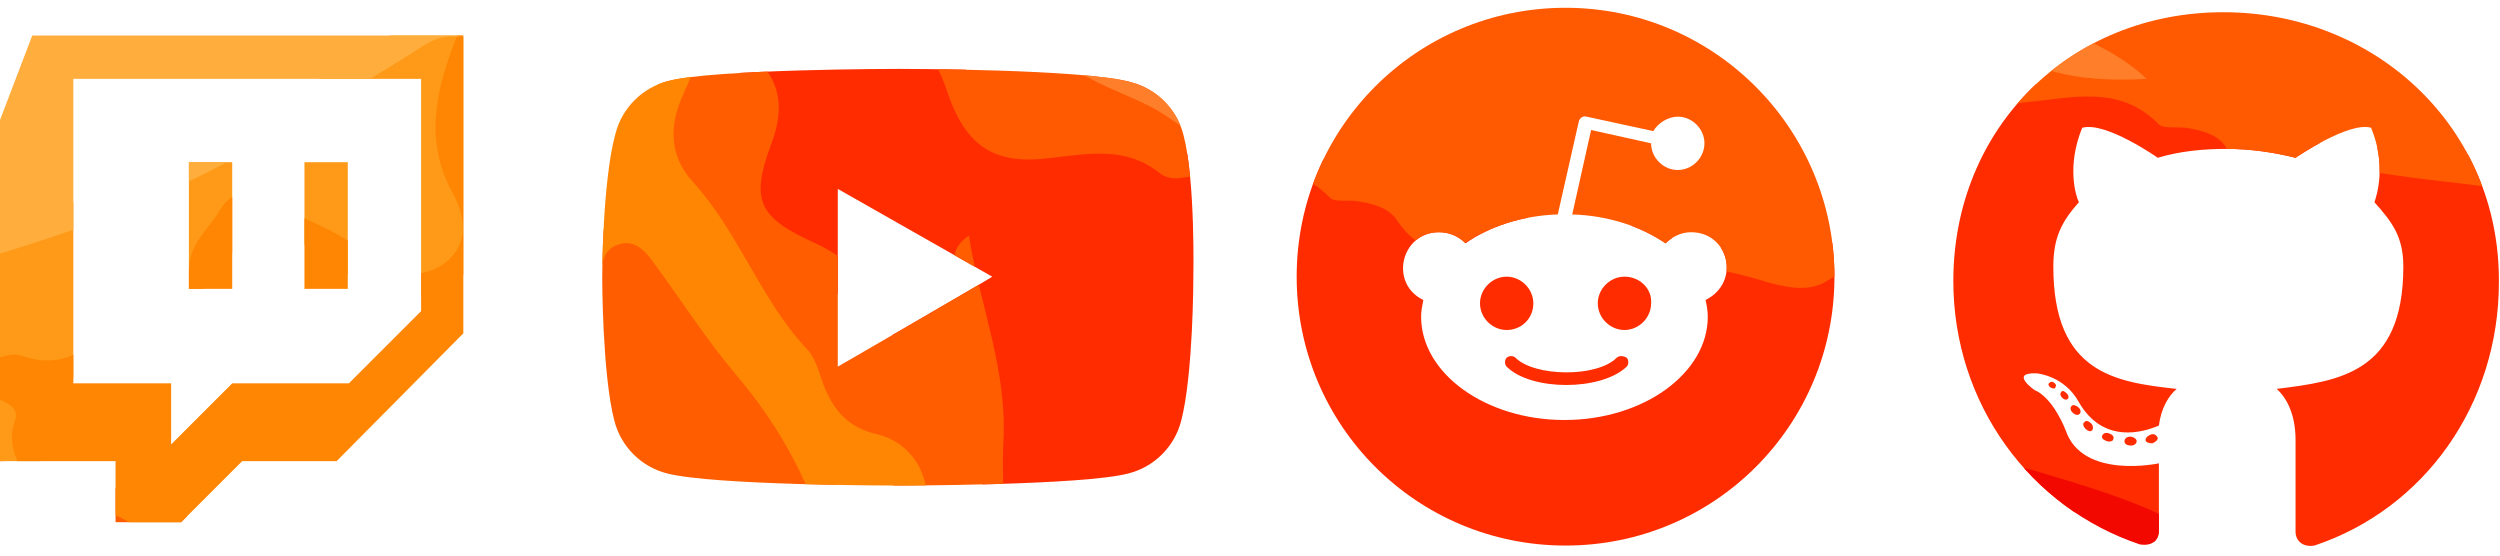
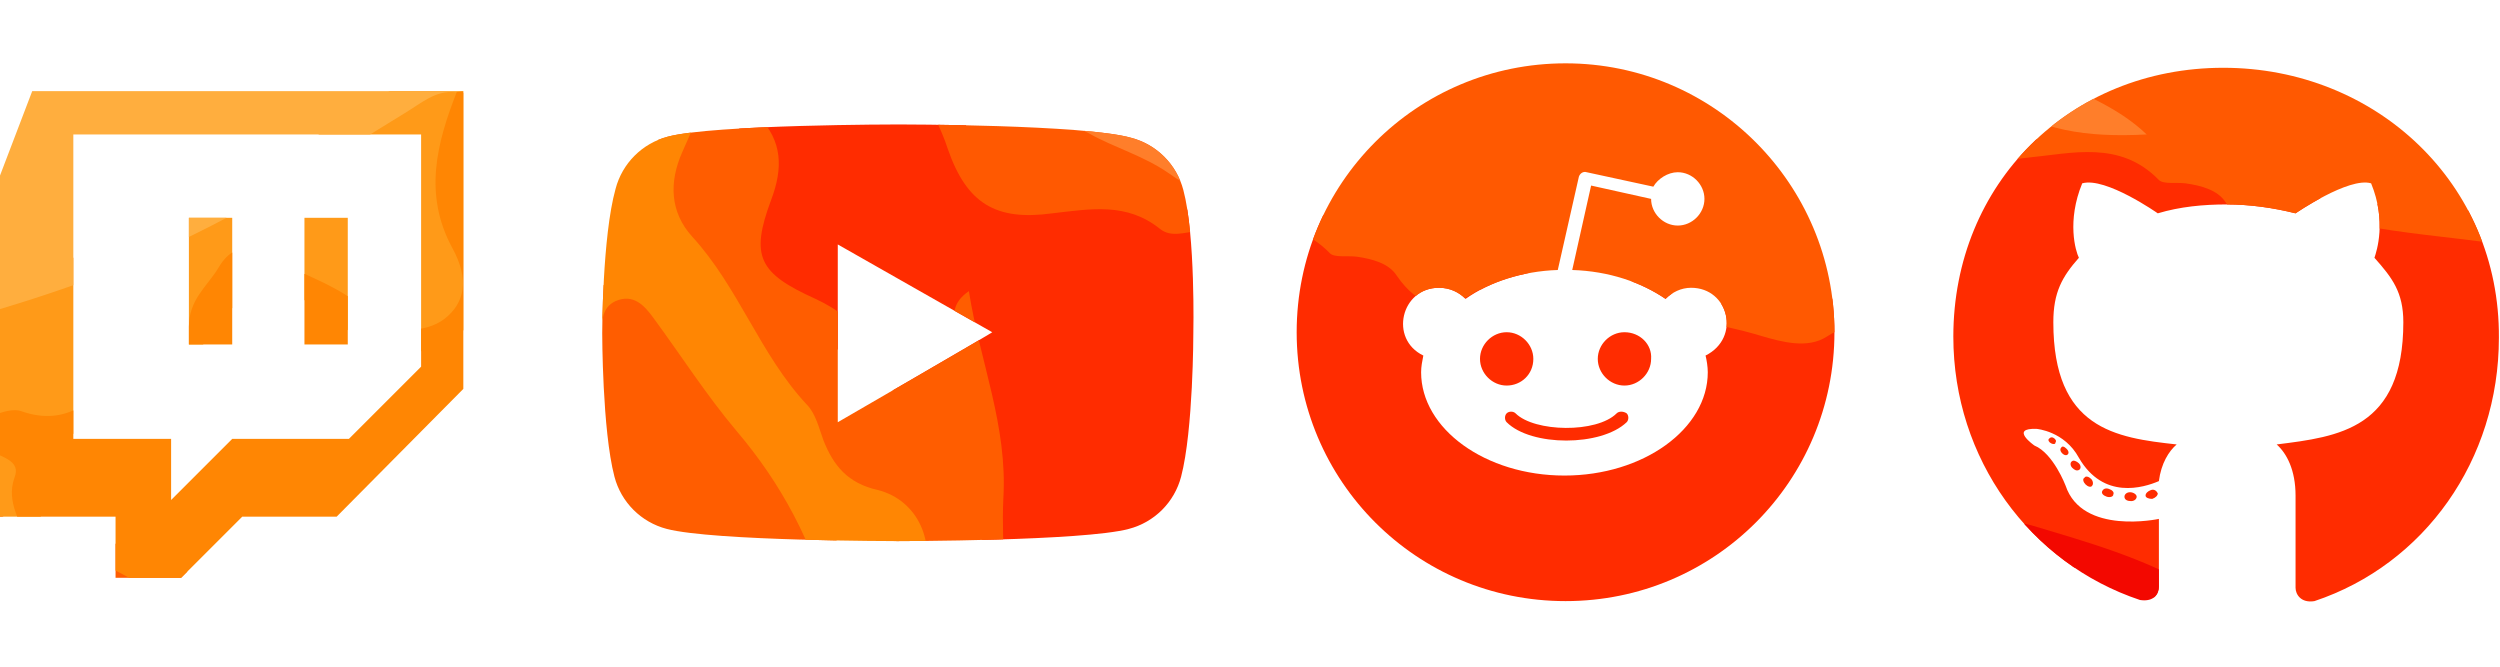
- <svg xmlns="http://www.w3.org/2000/svg" xmlns:xlink="http://www.w3.org/1999/xlink" version="1.1" id="social" height="50" width="225" x="0px" y="0px" viewBox="0 0 225 50" style="enable-background:new 0 0 225 50;" xml:space="preserve">
+ <svg xmlns="http://www.w3.org/2000/svg" xmlns:xlink="http://www.w3.org/1999/xlink" version="1.1" id="social" x="0px" y="0px" height="60" width="225" viewBox="0 -5 225 60" style="enable-background:new 0 0 225 50;" xml:space="preserve">
  <style type="text/css">
	.st0{clip-path:url(#SVGID_2_);}
	.st1{fill:#AAAAAA;}
	.st2{fill:#570000;}
	.st3{fill:#FF2C00;}
	.st4{fill:#FF5901;}
	.st5{fill:#FF5D00;}
	.st6{fill:#FF7E2A;}
	.st7{fill:#F30800;}
	.st8{fill:#FF8603;}
	.st9{clip-path:url(#SVGID_4_);}
	.st10{fill:#F22501;}
	.st11{fill:#FF9A18;}
	.st12{fill:#FF6B00;}
	.st13{fill:#FFAE3E;}
	.st14{clip-path:url(#SVGID_6_);}
	.st15{fill:#DA0000;}
	.st16{clip-path:url(#SVGID_8_);}
	.st17{fill:#FE3C25;}

+ 	.btn {
+ 		transition: 0.5s all;
+ 	}
+ 
	.btn:hover {
+ 		transform: translateY(-3px);
		opacity: 0.8;
	}
+ 
+ 	/*.btn:active {
+ 		transform-origin: center;
+ 		transform: scale(0.975);
+ 	}*/
</style>
  <g id="_x31_">
-     <a xlink:href="https://youtube.com/hitthemoney">
+     <a rel="noreferrer" target="_blank" xlink:href="https://youtube.com/hitthemoney">
      <g class="btn" id="yt">
        <g>
          <g>
            <defs>
              <path id="SVGID_1_" d="M106.5,12.1c-0.6-2.3-2.4-4.1-4.7-4.7c-4.2-1.2-20.9-1.2-20.9-1.2s-16.7,0-20.8,1.1        C57.8,7.9,56,9.7,55.4,12c-1.2,4.3-1.2,13-1.2,13s0,8.7,1.1,12.9c0.6,2.3,2.4,4.1,4.7,4.7c4.2,1.1,20.8,1.1,20.8,1.1        s16.7,0,20.8-1.1c2.3-0.6,4.1-2.4,4.7-4.7c1.1-4.2,1.1-12.9,1.1-12.9S107.6,16.2,106.5,12.1z M75.4,33V17l13.9,7.9        C89.4,24.9,75.4,33,75.4,33z" />
            </defs>
            <clipPath id="SVGID_2_">
              <use xlink:href="#SVGID_1_" style="overflow:visible;" />
            </clipPath>
            <g class="st0">
              <path class="st1" d="M-505.6,1197.3c0-2.3,0-4.6,0-6.8c0-583.9,0-1167.8,0.1-1751.7c0-1.5-1.2-3.5,1-4.6        c0.6,2.3,0.3,4.7,0.3,7.1c0,582.4,0,1164.7,0,1747.1c0,7.9,0,7.9,8.1,7.9" />
              <path class="st2" d="M122.9-5.9c-8,0.2-16.2-0.2-24.2,0.5c-3.9,0.3-7.6,1.8-11.5,1.6c-1.2-0.1-2.4-0.3-3.6-0.3        c-9.6,1.9-19.4,0.4-29,2.7c-0.6,0.2-1.3,0.2-1.9,0.1" />
              <path class="st3" d="M97.5,87.3c-0.9-0.7-1.9-1.2-2.9-1.6c-0.8-0.4-1.8-0.2-2.5-0.9l0,0c-4.8-3-9.9-5.4-15.3-7        c-0.7-0.3-1.4-0.7-2.1-1c-3.4-1.7-7.1-2.5-10.4-4.2c-1.5-0.8-3.7-0.8-4-3.1c1.6-2.5,4.3-2.6,6.3-1.6        c5.5,2.5,11.9,2.9,16.7,7.2c2.1,1.9,5.1,1.5,7.8,2c1.6,0.3,2.4-1,2.6-2.5c0.2-1.6,0.1-3.2-1-4.4C87.1,64,88.2,56.5,88.4,49        c0.2-6.9-0.4-13.8-1.6-20.6c-5.8,2.8-7,2.6-11.3-1.8c-0.8-0.9-1.8-1.6-2.8-2.2c-6.3-3.6-6.8-4.9-5.5-12.4        c0.8-4.6-2.6-8.2-2.8-12.6c-0.1-1.5-3.2-1.3-5.1-1.3c-2,0-4.2,0.4-5.2-2.1c1.4-0.9,2.9-0.7,4.4-0.8c8.4-0.3,17-0.7,25.6-1.1        c0.3,0.4,0.5,0.9,0.6,1.4C83.3,1.2,86.6,5.6,89.1,10c1.3,2.3,4.1,2.2,6.5,1.7c3.1-0.7,6.1-0.5,8.8,1.3c2,1.3,4.3,0.9,6.5,0.9        c3.9-0.1,7.9-0.3,11.4,1.7" />
              <path class="st3" d="M102.3,88.9" />
              <path class="st4" d="M125.7,19.8c-0.7-1.1-2.2-1.5-3.6-1.7c-0.8-0.1-2,0.1-2.4-0.3c-3.5-3.6-7.8-2.4-11.9-2        c-1.2,0.1-2.4,0.6-3.4-0.2c-3-2.4-6.2-1.8-9.7-1.4c-5.1,0.7-7.7-0.9-9.4-5.8c-1.2-3.8-4.2-7.1-3-11.6c0.2-0.9,0.5-1.6,1.5-1.8        c3.5,0.6,5.2,3.7,7.8,5.5c6,4,13.3,5.9,18.1,10.4c-1.9-0.6-3.6-2.6-5.6-4.4c-1.1-1-1.8-2.1-1.4-3.6c0.5-1.8,2-2.2,3.6-2.2        c1.7,0,3.9,0.1,3.8-2.2c0-2.8-2.6-2-4.3-2.2c-2.6-0.4-5.5,0.7-7.6-1.8C98-6,98-6.4,98.3-6.8c9.9-1.4,20-1,29.9-2.1" />
              <path class="st5" d="M40.5,48c1.2-1.7,2.9-2.9,4.8-3.6c3.1-1.1,4.8-3.2,4.5-6.5c-0.4-4.9,1.7-9.3,2.5-13.9        c0.7-4.4,5.5-5.4,8.4-1.6c6.1,8.2,13.5,15.7,16.3,26.1c0.6,2.1,0.7,2.1,3.4,4.7c0-2.6-0.3-4.9,0.2-7.2        c0.4-1.6-0.3-3.4-1.8-3.9c-7.2-2.5-8-10.1-12.2-14.9c-1.2-1.4-1.7-3.3-3-4.7c-4.3-5-7.2-10.4-3.1-17.7        c-6.7,1.5-10.4-3-14.9-5.4c-0.4-0.4-0.7-0.8-0.9-1.3c-0.1-0.6,0.2-1,0.6-1.3c2.7-0.5,5.4,0.5,8-0.6C53.5-4,53.7-4.1,53.9-4        c3.7,0,7.5,0,11.2,0c3.9,0.1,4.5,0.7,2.7,4c-1.2,2.1-1.1,3.7,0.5,5.5c2.1,2.2,2.2,4.6,1.1,7.5c-1.9,5.1-1.1,6.6,4,8.9        c1.9,0.9,3.5,2,4.5,4c0.9,1.8,2.1,2.4,4.1,1.9c1.9-0.5,3.5-1.1,3.8-3.4c0.1-1-0.2-2.1,1.4-3.2c1,6.4,3.5,12.1,3.1,18.7        c-0.2,4.3,0.4,8.7,0.4,13.1c0,1,0.3,2.1,0,3c-1.4,4.6,0.5,8.4,3.3,11.7c2.5,3,2.2,6.3,1.9,9.6c-0.2,2.4-2.2,3.6-4.5,2.7        c-4.1-1.7-8.7-1.5-12.5-5c-2.7-2.4-7.2-2.6-10.8-4.2c-2.6-1.1-5.1-1.7-7.9-1.5c-3.2,1.5-5.3-1-7.7-2.1        c-5.9-3.8-12.4-6-18.9-8.5" />
              <path class="st6" d="M98.1-6c3.9,0,7.8-0.1,11.7,0.1c3.5,0.2,4.3,1.6,3.3,5c-1.6,5.1-1.6,5.1-8.9,3.8        c2.5,6.1,9.5,6.1,14.3,10.7c-5.5,0.3-9.7-0.4-13.3-3C102.9,9,100.3,8.3,98,7C92.4,4.1,86.4,1.4,83.6-5c0.1-0.3,0.3-0.7,0.4-1        c0.9-0.1,1.9-0.1,2.8-0.2C90.6-6.7,94.4-6.8,98.1-6z" />
              <path class="st3" d="M50.4-4.1c1,0,2,0.1,3,0.2c-2.6,1.5-5.6,0.7-8.4,1.1c-1,0.9-1.9,1.9-3.2,2.2" />
              <path class="st3" d="M98.2-6.8c0,0.3-0.1,0.5-0.1,0.8c-3.7,0.3-7.5,0.5-11.2-0.1" />
              <path class="st7" d="M105.4,88.9c0.2,0.7,0.4,1.5,0.6,2.2" />
              <path class="st7" d="M126.1,88.8" />
              <path class="st7" d="M126.7,92.5" />
              <path class="st7" d="M98.1,86.9" />
              <path class="st8" d="M33.3,23.3c1.8,1.8,4.9,1.7,6.6,0.4c1.8-1.4,2.3-3.5,0.7-6.4c-2.6-4.8-1.4-9.4,0.4-14        c0.4-2.9,2.7-3.9,4.9-5c3.3-0.8,5.2,1.9,7.7,3.2c2.1,1,3.9,3.1,5.8-0.5c0.7-1.3,2.2-0.2,3.2,0.4c1,0.5,1.3,1.5,0.8,2.6        c-0.6,1.6-1.3,3.1-2,4.7c-1.2,2.7-1.1,5.4,0.9,7.6c4.2,4.6,6.1,10.6,10.3,15.1c0.8,0.8,1.1,2.1,1.5,3.2        c0.9,2.3,2.2,3.9,4.9,4.5c3.6,0.9,5.4,4.8,3.9,8.5c-0.6,1.7-0.8,2.7,0.5,4c1.4,1.3,1.7,3.1,0.3,4.5c-1.7,1.7-3.4,0.9-5-0.4        c-1.8-1.6-3.4-3.4-4-5.8c-1.5-6-4.4-11.4-8.4-16.1c-2.7-3.2-5-6.8-7.5-10.2c-0.8-1.1-1.8-2.2-3.4-1.5        c-1.3,0.6-1.2,1.9-1.3,3.1c-0.6,5.4-2.7,10.5-2.3,16c0.2,2.2-1.4,3.8-3.5,4.5c-3.3,1.1-6,2.6-7.3,6.3c-1.1,3-5.5,4.3-8.8,3.4" />
              <path class="st8" d="M42.1-2.8c1,0,1.9,0,2.9,0" />
            </g>
          </g>
        </g>
      </g>
    </a>
-     <a xlink:href="https://twitch.tv/hitthemoney">
+     <a rel="noreferrer" target="_blank" xlink:href="https://twitch.tv/hitthemoney">
      <g class="btn" id="twitch">
        <g>
          <g>
            <defs>
              <path id="SVGID_3_" d="M2.9,3.2L0,10.8v30.7h10.4V47h5.9l5.5-5.5h8.5L41.7,30V3.2H2.9z M37.9,28l-6.5,6.5H20.9L15.4,40v-5.5        H6.6V7.1h31.3C37.9,7.1,37.9,28,37.9,28z M31.3,14.6V26h-3.9V14.6H31.3z M20.9,14.6V26H17V14.6H20.9z" />
            </defs>
            <clipPath id="SVGID_4_">
              <use xlink:href="#SVGID_3_" style="overflow:visible;" />
            </clipPath>
            <g class="st9">
              <path class="st1" d="M-505.6,1197.3c0-2.3,0-4.6,0-6.8c0-583.9,0-1167.8,0.1-1751.7c0-1.5-1.2-3.5,1-4.6        c0.6,2.3,0.3,4.7,0.3,7.1c0,582.4,0,1164.7,0,1747.1c0,7.9,0,7.9,8.1,7.9" />
              <path class="st10" d="M-31.9,34.8" />
              <path class="st10" d="M-10.7,38.5c3.1,2.4,6.9,3.1,10.3,4.8c1.7,0.8,3.6,1.3,2.7,3.9c-1.6,0.5-3-0.3-4.4-0.8" />
              <path class="st10" d="M-20.1,34" />
              <path class="st10" d="M-25.7,32" />
              <path class="st5" d="M45.6-0.8c-0.4-0.3-0.7-0.7-0.9-1.2c-0.1-0.6,0.2-1,0.6-1.3" />
              <path class="st5" d="M60.2,69.5c-3.2,1.5-5.3-1-7.7-2.1c-5.9-3.8-12.4-6-18.9-8.5c-10.1-4-20.3-7.8-30.5-11.6H2.7l-0.4-0.1        c-2.9-2.9-6.9-3.6-10.5-5.1c-1.4-0.6-2.9-0.8-3.8-2.2c2.5-4.6,5.6,0,8.4-0.5c0.5,0,1,0.1,1.4,0.2c0.9,0.3,1.5,1.1,2.2,1.7        C1,42,2.1,42,3.2,42c8.7,1.6,16.5,5.9,24.6,9.1c6.8,2.7,8.5,2.6,12.6-3.2c1.2-1.7,2.9-2.9,4.8-3.6c3.1-1.1,4.8-3.2,4.5-6.5" />
              <path class="st11" d="M-36.2-0.8c6.2-0.5,12.5,0.3,18.8-0.4c1.2-0.3,2.3-0.1,3.4-0.2c2.4-0.2,4.9,0.5,7.3-0.5        c0.5,0,0.9,0,1.4-0.1c4.7-1.1,9.4-0.2,14.1-0.5C10.7-1,10.7,0,8.6,0.8C6.2,1.7,3.6,1.4,1,1.4c-4.3,0-8.4,0.7-12.3,2.6        c-1.8,1.1-2,1.7-0.6,3.4c4.2,5.4,3.2,9.2-3.1,12.4c-0.3,0.2-0.6,0.2-0.9,0.4c-1.3,0.9-3.7,1.4-3,3.4c0.6,1.6,2.7,0.9,4.2,0.6        c9.2-2,18.3-4.5,27-8.3c7.9-3.5,15.2-8.1,22.6-12.6c2-1.2,3.9-2.2,6.1-0.8c1,0.9,1.2,2,1.1,3.2c-0.6,4.4-0.4,8.6,1.3,12.9        c1,2.5-0.2,5.1-2.4,6.7c-2.6,1.9-5.4,1.7-8.2,0.4c-1.5-0.7-2.6-2.1-4.1-3c-5.2-2.9-6.1-2.4-9.7,2.4c-3,4-7.6,6.8-12.1,8.8        C4,35.2,3,36.2,3.5,39.2c0.3,1.6,0.5,3.4-1.2,4.6c-1-0.3-2.1-0.7-3.1-1c-0.9-0.3-1.4-1-1.9-1.8h-0.2c-0.4-0.3-1.1-0.4-1.3-0.8        c-5.3-8.6-16-5.4-23.1-10.4c-2.7-1.9-7.5,0.1-11.3,0" />
              <path class="st10" d="M-14.1-1.8c0,0.2,0,0.4,0,0.6c-1,0.1-2,0.3-3,0.4c-0.3,0.1-0.7,0.4-1,0.4" />
              <path class="st12" d="M-31.3,32.5" />
              <path class="st12" d="M-37.5,28.6" />
              <path class="st12" d="M-17.1-0.8c-1.7,1.1-3.6,1-5.4,0.9" />
              <path class="st8" d="M48.5,45.8c-3.3,1.1-6,2.6-7.3,6.3c-1.1,3-5.5,4.3-8.8,3.4c-1.3-0.4-2.6-0.9-3.8-1.5        c-5.9-2.8-12.3-4.4-18.1-7.6C8,45,4.8,45.5,2.3,43.9c-0.3-2-1.8-3.6-1-5.9c0.6-1.5-1-1.8-2.1-2.4c-0.8-0.4-1.5-0.9-1.2-1.9        c0.3-0.9,1.1-1.3,1.9-1.5c0.6-0.2,1.4-0.4,2-0.2c4.2,1.5,6.7-1.1,9.1-3.8c0.3-0.4,0.6-0.8,0.8-1.3c1.2-2.2,5.1,0.9,5.2-2.5        c0-2.4,1.6-3.6,2.6-5.2c1.2-2.1,2.6-2.2,4.6-1.1c3.1,1.7,6.5,2.6,9.2,5.2c1.8,1.8,4.9,1.7,6.6,0.4c1.8-1.4,2.3-3.5,0.7-6.4        c-2.6-4.8-1.4-9.4,0.4-14c0.4-2.9,2.7-3.9,4.9-5" />
              <path class="st8" d="M52,41.2" />
              <path class="st13" d="M45.9-1.7c-0.6,2.7-1.7,4.8-4.9,5c-1.8-0.2-3.1,1-4.6,1.9c-9.1,5.6-18.2,11.3-28.5,15        c-7.4,2.7-15,4.7-22.7,6.6c-0.1,0-0.3,0.1-0.5,0.1c-3.2,0.4-7.5,0.8-8.8-2c-1.2-2.8,3.4-3.8,5.3-5.8c1-1,2.7-1.3,4.1-2        c4.4-2.4,4.5-5.4,0.5-8.4c-0.4-0.3-0.9-0.5-1.3-0.9c-1-1-2.6-1.9-2.1-3.7c0.5-1.6,2.1-1.4,3.3-1.9c6.7-3,13.8-3.1,20.9-3.1        c1.4,0,2.7-0.2,3.9-0.9c10.6-0.3,21.1-0.6,31.7-1C43-2,44.3-2.9,45.1-1.9C45.3-1.9,45.6-1.8,45.9-1.7z" />
              <path class="st8" d="M45-1.9c-1,0-2-0.1-2.9-0.9c1,0,1.9,0,2.9,0C45-2.5,45-2.2,45-1.9z" />
            </g>
          </g>
        </g>
      </g>
    </a>
-     <a xlink:href="https://reddit.com/u/hitthemoney">
+     <a rel="noreferrer" target="_blank" xlink:href="https://reddit.com/u/hitthemoney">
      <g class="btn" id="reddit">
        <g>
          <g>
            <defs>
              <path id="SVGID_5_" d="M135.6,29.7c-1.3,0-2.4-1.1-2.4-2.4s1.1-2.4,2.4-2.4c1.3,0,2.4,1.1,2.4,2.4        C138,28.7,136.9,29.7,135.6,29.7z M165.1,24.9c0,13.4-10.8,24.2-24.2,24.2s-24.2-10.8-24.2-24.2s10.8-24.2,24.2-24.2        S165.1,11.6,165.1,24.9z M152.2,20.9c-0.9,0-1.7,0.4-2.3,1c-2.2-1.5-5.1-2.5-8.4-2.6l1.7-7.6l5.4,1.2c0,1.3,1.1,2.4,2.4,2.4        c1.3,0,2.4-1.1,2.4-2.4s-1.1-2.4-2.4-2.4c-0.9,0-1.8,0.6-2.2,1.3l-6-1.3c-0.3-0.1-0.6,0.1-0.7,0.4l-1.9,8.4        c-3.2,0.1-6.2,1.1-8.3,2.6c-0.6-0.6-1.4-1-2.4-1c-3.4,0-4.5,4.6-1.4,6.1c-0.1,0.5-0.2,1-0.2,1.5c0,5.1,5.8,9.3,12.9,9.3        c7.1,0,12.9-4.2,12.9-9.3c0-0.5-0.1-1.1-0.2-1.5C156.7,25.4,155.6,20.9,152.2,20.9z M145.5,32.2c-1.8,1.8-7.4,1.7-9.1,0        c-0.2-0.2-0.6-0.2-0.8,0s-0.2,0.6,0,0.8c2.2,2.2,8.5,2.2,10.8,0c0.2-0.2,0.2-0.6,0-0.8C146.1,32,145.7,32,145.5,32.2z         M146.2,24.9c-1.3,0-2.4,1.1-2.4,2.4s1.1,2.4,2.4,2.4c1.3,0,2.4-1.1,2.4-2.4C148.7,26,147.6,24.9,146.2,24.9z" />
            </defs>
            <clipPath id="SVGID_6_">
              <use xlink:href="#SVGID_5_" style="overflow:visible;" />
            </clipPath>
            <g class="st14">
              <path class="st1" d="M-505.6,1197.3c0-2.3,0-4.6,0-6.8c0-583.9,0-1167.8,0.1-1751.7c0-1.5-1.2-3.5,1-4.6        c0.6,2.3,0.3,4.7,0.3,7.1c0,582.4,0,1164.7,0,1747.1c0,7.9,0,7.9,8.1,7.9" />
              <path class="st15" d="M194,84.8" />
              <path class="st3" d="M189.9,77c-7.4,2.3-14.7,4.9-21.7,8.2c-7.5,3.5-15.9,4.1-23.5,7c-4,1.5-8.3,1.8-12.5,0.8        c-2.5-3-0.5-4.3,2.1-4.8c2.3-0.5,2.6-1,1-2.6c-2.3-5.1,2.4-6.7,4.8-9.3c1.6-1.8,4.8-2,4.8-5.3c0.7-2.5,2.7-3.7,4.8-5        c1.4-0.8,2.5-2,1.8-3.7c-0.7-1.9-2.3-2.3-4.2-1.9c-10.1,2.1-19.4-0.6-28.2-5.1c-3.2-1.6-6.6-2.5-10-3.5        c-3.7-1.1-8.7,3.1-7.6,6.5c1.7,5.4,0.6,11,2.1,16.5c1.2,4.4,2.8,7.5,7.1,8.9c1.5,0.5,2.9,1,3.2,2.8c-1.5,4.6-5.1,3.9-8.6,3.4        c-0.9-0.2-1.7-0.5-2.5-0.8h-0.5c-0.9-1.2-2.3-1-3.6-1.1c-0.4-0.1-0.8-0.3-1.2-0.5c-0.9-0.7-1.9-1.2-2.9-1.6        c-0.8-0.4-1.8-0.2-2.5-0.9l0,0c-4.8-3-9.9-5.4-15.3-7c-0.7-0.3-1.4-0.7-2.1-1c-3.4-1.7-7.1-2.5-10.4-4.2        c-1.5-0.8-3.7-0.8-4-3.1c1.6-2.5,4.3-2.6,6.3-1.6c5.5,2.5,11.9,2.9,16.7,7.2c2.1,1.9,5.1,1.5,7.8,2c1.6,0.3,2.4-1,2.6-2.5        c0.2-1.6,0.1-3.2-1-4.4c-5.6-6.2-4.5-13.7-4.3-21.2c0.2-6.9-0.4-13.8-1.6-20.6c-5.8,2.8-7,2.6-11.3-1.8        c-0.8-0.9-1.8-1.6-2.8-2.2c-6.3-3.6-6.8-4.9-5.5-12.4C68,7.6,64.6,4,64.4-0.4c-0.1-1.5-3.2-1.3-5.1-1.3c-2,0-4.2,0.4-5.2-2.1        c1.4-0.9,2.9-0.7,4.4-0.8c8.4-0.5,17-0.9,25.6-1.3c0.3,0.4,0.5,0.9,0.6,1.4C83.3,1.2,86.6,5.6,89.1,10        c1.3,2.3,4.1,2.2,6.5,1.7c3.1-0.7,6.1-0.5,8.8,1.3c2,1.3,4.3,0.9,6.5,0.9c3.9-0.1,7.9-0.3,11.4,1.7c7.5,4.3,15.8,3.8,23.9,4.7        c0.5,0.1,1.1-0.1,1.5,0.1c10.9,4.7,21.2,0.4,31.6-1.9c2.1-0.5,4.3-1.1,5.9,0.3" />
              <path class="st4" d="M189.3,25.7c-0.4-0.7-1.2-1.2-1.7-1.8c-2.4-3.1-5-4.3-9.2-2.6c-4.5,1.7-9.7,1.3-14,4        c-1.7,1.1-4,0.5-6-0.1c-7.7-2.3-15.8-2-23.5-4c-0.6-0.2-1.5-0.3-2,0c-2.9,2-5.2,1.5-7.2-1.4c-0.7-1.1-2.2-1.5-3.6-1.7        c-0.8-0.1-2,0.1-2.4-0.3c-3.5-3.6-7.8-2.4-11.9-2c-1.2,0.1-2.4,0.6-3.4-0.2c-3-2.4-6.2-1.8-9.7-1.4c-5.1,0.7-7.7-0.9-9.4-5.8        c-1.2-3.8-4.2-7.1-3-11.6c0.2-0.9,0.5-1.6,1.5-1.8c3.5,0.6,5.2,3.7,7.8,5.5c6,4,13.3,5.9,18.1,10.4c-1.9-0.6-3.6-2.6-5.6-4.4        c-1.1-1-1.8-2.1-1.4-3.6c0.5-1.8,2-2.2,3.6-2.2c1.7,0,3.9,0.1,3.8-2.2c0-2.8-2.6-2-4.3-2.2c-2.6-0.4-5.5,0.7-7.6-1.8        C98-6,98-6.4,98.3-6.8c9.9-1.4,20-1,29.9-2.1c14.5-1.6,29-2.8,43.5-4.6" />
            </g>
          </g>
        </g>
      </g>
    </a>
-     <a xlink:href="https://github.com/hitthemoney">
+     <a rel="noreferrer" target="_blank" xlink:href="https://github.com/hitthemoney">
      <g class="btn" id="github">
        <defs>
          <path id="SVGID_7_" d="M192.3,39.7c0,0.2-0.2,0.4-0.5,0.4s-0.6-0.1-0.6-0.4c0-0.2,0.2-0.4,0.5-0.4S192.3,39.5,192.3,39.7z      M189.2,39.2c-0.1,0.2,0.1,0.4,0.4,0.5c0.3,0.1,0.6,0,0.6-0.2c0.1-0.2-0.1-0.4-0.4-0.5C189.5,38.9,189.3,39,189.2,39.2     L189.2,39.2z M193.6,39.1c-0.3,0.1-0.5,0.3-0.5,0.5s0.3,0.3,0.6,0.3c0.3-0.1,0.5-0.3,0.5-0.5C194.1,39.2,193.9,39,193.6,39.1z      M200.1,1.1c-13.8,0-24.3,10.4-24.3,24.2c0,11,6.9,20.4,16.8,23.7c1.3,0.2,1.7-0.6,1.7-1.2c0-0.6,0-4,0-6.1c0,0-6.9,1.5-8.4-3     c0,0-1.1-2.9-2.8-3.6c0,0-2.3-1.6,0.2-1.5c0,0,2.5,0.2,3.8,2.6c2.2,3.8,5.8,2.7,7.2,2.1c0.2-1.6,0.9-2.7,1.6-3.3     c-5.5-0.6-11.1-1.4-11.1-11c0-2.7,0.8-4.1,2.3-5.8c-0.3-0.6-1.1-3.3,0.3-6.7c2.1-0.6,6.8,2.7,6.8,2.7c2-0.6,4.1-0.8,6.2-0.8     s4.2,0.3,6.2,0.8c0,0,4.8-3.3,6.8-2.7c1.4,3.4,0.5,6.1,0.3,6.7c1.6,1.8,2.6,3.1,2.6,5.8c0,9.6-5.8,10.3-11.4,11     c0.9,0.8,1.7,2.3,1.7,4.6c0,3.3,0,7.5,0,8.3c0,0.6,0.5,1.4,1.7,1.2c9.9-3.3,16.6-12.7,16.6-23.7C225,11.5,213.8,1.1,200.1,1.1z      M185.5,35.3c-0.1,0.1-0.1,0.3,0.1,0.5c0.2,0.2,0.4,0.2,0.5,0.1c0.1-0.1,0.1-0.3-0.1-0.5C185.8,35.2,185.6,35.1,185.5,35.3z      M184.4,34.5c-0.1,0.1,0,0.3,0.2,0.4c0.2,0.1,0.4,0.1,0.4-0.1c0.1-0.1,0-0.3-0.2-0.4C184.6,34.3,184.5,34.4,184.4,34.5z      M187.6,38c-0.2,0.1-0.1,0.4,0.1,0.6c0.2,0.2,0.5,0.3,0.6,0.1c0.1-0.1,0.1-0.4-0.1-0.6S187.7,37.8,187.6,38z M186.5,36.5     c-0.2,0.1-0.2,0.4,0,0.6c0.2,0.2,0.4,0.3,0.6,0.2c0.2-0.1,0.2-0.4,0-0.6C186.9,36.5,186.6,36.4,186.5,36.5L186.5,36.5z" />
        </defs>
        <clipPath id="SVGID_8_">
          <use xlink:href="#SVGID_7_" style="overflow:visible;" />
        </clipPath>
        <g class="st16">
          <path class="st1" d="M-430.9,1190.8c0-2.3,0-4.6,0-6.8c0-583.9,0-1167.8,0.1-1751.7c0-1.5-1.2-3.5,1-4.6c0.6,2.3,0.3,4.7,0.3,7.1     c0,582.4,0,1164.7,0,1747.1c0,7.9,0,7.9,8.1,7.9" />
          <path class="st15" d="M262.6,60.2" />
          <path class="st15" d="M268.6,78.3" />
          <path class="st3" d="M264.5,70.4c-7.4,2.3-14.7,4.9-21.7,8.2c-7.5,3.5-15.9,4.1-23.5,7c-4,1.5-8.3,1.8-12.5,0.8     c-2.5-3-0.5-4.3,2.1-4.8c2.3-0.5,2.6-1,1-2.6c-2.3-5.1,2.4-6.7,4.8-9.3c1.6-1.8,4.8-2,4.8-5.3c0.7-2.5,2.7-3.7,4.8-5     c1.4-0.8,2.5-2,1.8-3.7c-0.7-1.9-2.3-2.3-4.2-1.9c-10.1,2.1-19.4-0.6-28.2-5.1c-3.2-1.6-6.6-2.5-10-3.5c-3.7-1.1-8.7,3.1-7.6,6.5     c1.7,5.4,0.6,11,2.1,16.5c1.2,4.4,2.8,7.5,7.1,8.9c1.5,0.5,2.9,1,3.2,2.8c-1.5,4.6-5.1,3.9-8.6,3.4c-0.9-0.2-1.7-0.5-2.5-0.8     h-0.5c-0.9-1.2-2.3-1-3.6-1.1c-0.4-0.1-0.8-0.3-1.2-0.5c-0.9-0.7-1.9-1.2-2.9-1.6c-0.8-0.4-1.8-0.2-2.5-0.9l0,0     c-4.8-3-9.9-5.4-15.3-7c-0.7-0.3-1.4-0.7-2.1-1c-3.4-1.7-7.1-2.5-10.4-4.2c-1.5-0.8-3.7-0.8-4-3.1c1.6-2.5,4.3-2.6,6.3-1.6     c5.5,2.5,11.9,2.9,16.7,7.2c2.1,1.9,5.1,1.5,7.8,2c1.6,0.3,2.4-1,2.6-2.5c0.2-1.6,0.1-3.2-1-4.4c-5.6-6.2-4.5-13.7-4.3-21.2     c0.2-6.9-0.4-13.8-1.6-20.6c-5.8,2.8-7,2.6-11.3-1.8c-0.8-0.9-1.8-1.6-2.8-2.2c-6.3-3.6-6.8-4.9-5.5-12.4     C142.6,1,139.2-2.6,139-7c-0.1-1.5-3.2-1.3-5.1-1.3c-2,0-4.2,0.4-5.2-2.1c1.4-0.9,2.9-0.7,4.4-0.8c8.6-0.4,17.2-0.8,25.7-1.1     c0.3,0.4,0.5,0.9,0.6,1.4c-1.4,5.7,1.9,10.1,4.4,14.5c1.3,2.3,4.1,2.2,6.5,1.7c3.1-0.7,6.1-0.5,8.8,1.3c2,1.3,4.3,0.9,6.5,0.9     c3.9-0.1,7.9-0.3,11.4,1.7c7.5,4.3,15.8,3.8,23.9,4.7c0.5,0.1,1.1-0.1,1.5,0.1" />
          <path class="st3" d="M237.4,61.1c-1.7,3-3.7,5.6-7.1,7c-1.8,0.7-3.2,2.2-2.4,4.4c0.9,2.3,2.6,2.6,5,2.2c4.9-1,9.5-2,13.3-5.7     c5.8-5.6,13.9-5.7,21.1-7.5" />
          <path class="st4" d="M239,18.7c-1.7,1.1-4,0.5-6-0.1c-7.7-2.3-15.8-2-23.5-4c-0.6-0.2-1.5-0.3-2,0c-2.9,2-5.2,1.5-7.2-1.4     c-0.7-1.1-2.2-1.5-3.6-1.7c-0.8-0.1-2,0.1-2.4-0.3c-3.5-3.6-7.8-2.4-11.9-2C181.2,9.3,180,9.8,179,9c-3-2.4-6.2-1.8-9.7-1.4     c-5.1,0.7-7.7-0.9-9.4-5.8c-1.2-3.8-4.2-7.1-3-11.6c0.2-0.9,0.5-1.6,1.5-1.8c3.5,0.6,5.2,3.7,7.8,5.5c6,4,13.3,5.9,18.1,10.4     c-1.9-0.6-3.6-2.6-5.6-4.4c-1.1-1-1.8-2.1-1.4-3.6c0.5-1.8,2-2.2,3.6-2.2c1.7,0,3.9,0.1,3.8-2.2c0-2.8-2.6-2-4.3-2.2     c-2.6-0.4-5.5,0.7-7.6-1.8c-0.2-0.5-0.2-0.9,0.1-1.3c9.9-1.4,20-1,29.9-2.1" />
          <path class="st6" d="M172.8-12.5c3.9,0,7.8-0.1,11.7,0.1c3.5,0.2,4.3,1.6,3.3,5c-1.6,5.1-1.6,5.1-8.9,3.8     c2.5,6.1,9.5,6.1,14.3,10.7c-5.5,0.3-9.7-0.4-13.3-3c-2.3-1.6-4.9-2.3-7.2-3.6c-5.6-2.9-11.6-5.6-14.4-12c0.1-0.3,0.3-0.7,0.4-1     c0.9-0.1,1.9-0.1,2.8-0.2C165.3-13.2,169-13.4,172.8-12.5z" />
          <path class="st3" d="M172.8-12.5c-3.7,0.3-7.5,0.5-11.2-0.1c3.7-1.4,7.5-0.7,11.3-0.7C172.8-13.1,172.8-12.8,172.8-12.5z" />
          <path class="st17" d="M248.6,78.4c-8.2,3-16.6,4.8-24.9,6.9c-7.7,2-15.6,3-23.5,4c-3.6,0.5-7.4,0.7-10.8-1.7     c-0.7-0.5-2-0.2-3-0.3c-1.9-1-3.9-1.9-5.8-2.9c-0.2-0.7-1.5-1.2-0.6-2.2c2.9-0.3,5.7-1.2,8-3.1c0.2-2.8,2.5-3.3,4.5-4.2     c7.3-3.4,14.7-6.7,21.9-10.3c2.1-1,4.2-1.3,6.2,0.3c1.8,0.4,3.5,1.4,0.8,2.6c-3.9,1.7-6.3,4.9-9.4,7.5c-1,0.8-1.4,1.9-1.5,3.1     c-0.4,2.3-2.4,2.6-4,3.4c-2.3,1.1-1.9,2.4-0.1,3.7C213,85.7,219,84,225.3,82c4.6-1.5,9.2-2.6,13.8-4.2c5.3-1.8,10.1-4.6,15.3-6.4     " />
          <path class="st7" d="M180.1,82.3c0.2,0.7,0.4,1.5,0.6,2.2c-1.4-0.2-2.3-1.2-3.2-2.1C178.3,82.4,179.2,82.4,180.1,82.3z" />
          <path class="st7" d="M262.2,57.5" />
          <path class="st7" d="M220.6,65c-6.1,2.7-12.2,5.3-18.2,8.1c-4.7,2.3-9.4,4.4-14.3,6.1c-7.1,0.4-10.4-3.6-12.4-10.2     c-1.7-5.7,0.9-11.8-2.5-17.2c-0.9-1.5,0-3.3,1.2-4.6c1-1.1,2.3-2,3.2-3.3c1.4-2.1,3.1-2.2,5.3-1.6c5,1.5,10,2.9,14.6,5.6     c3.2,1.9,6.7,3.2,10.6,3c1.6-0.1,3.3,0.5,5,1c2.7,0.8,5.1,0.8,7.9-0.4c3.5-1.6,5.6-0.6,7.3,2.3c2.3,4,1.8,5.3-2.3,7.6     C224.1,62.3,221.8,63,220.6,65z" />
          <path class="st7" d="M206.4,85.3c-1.7,0.2-3.3,0.6-5,0.7c-1,0-1.9-0.7-2.3-1.7c-0.5-1.4,0.6-1.8,1.6-2.1c3.4-0.9,6-3.9,9.8-3.9     c1.3,0.1,2.7-0.1,4,0.2c2,0.5,2.4,2.4,0.7,3.8" />
        </g>
      </g>
    </a>
  </g>
</svg>
